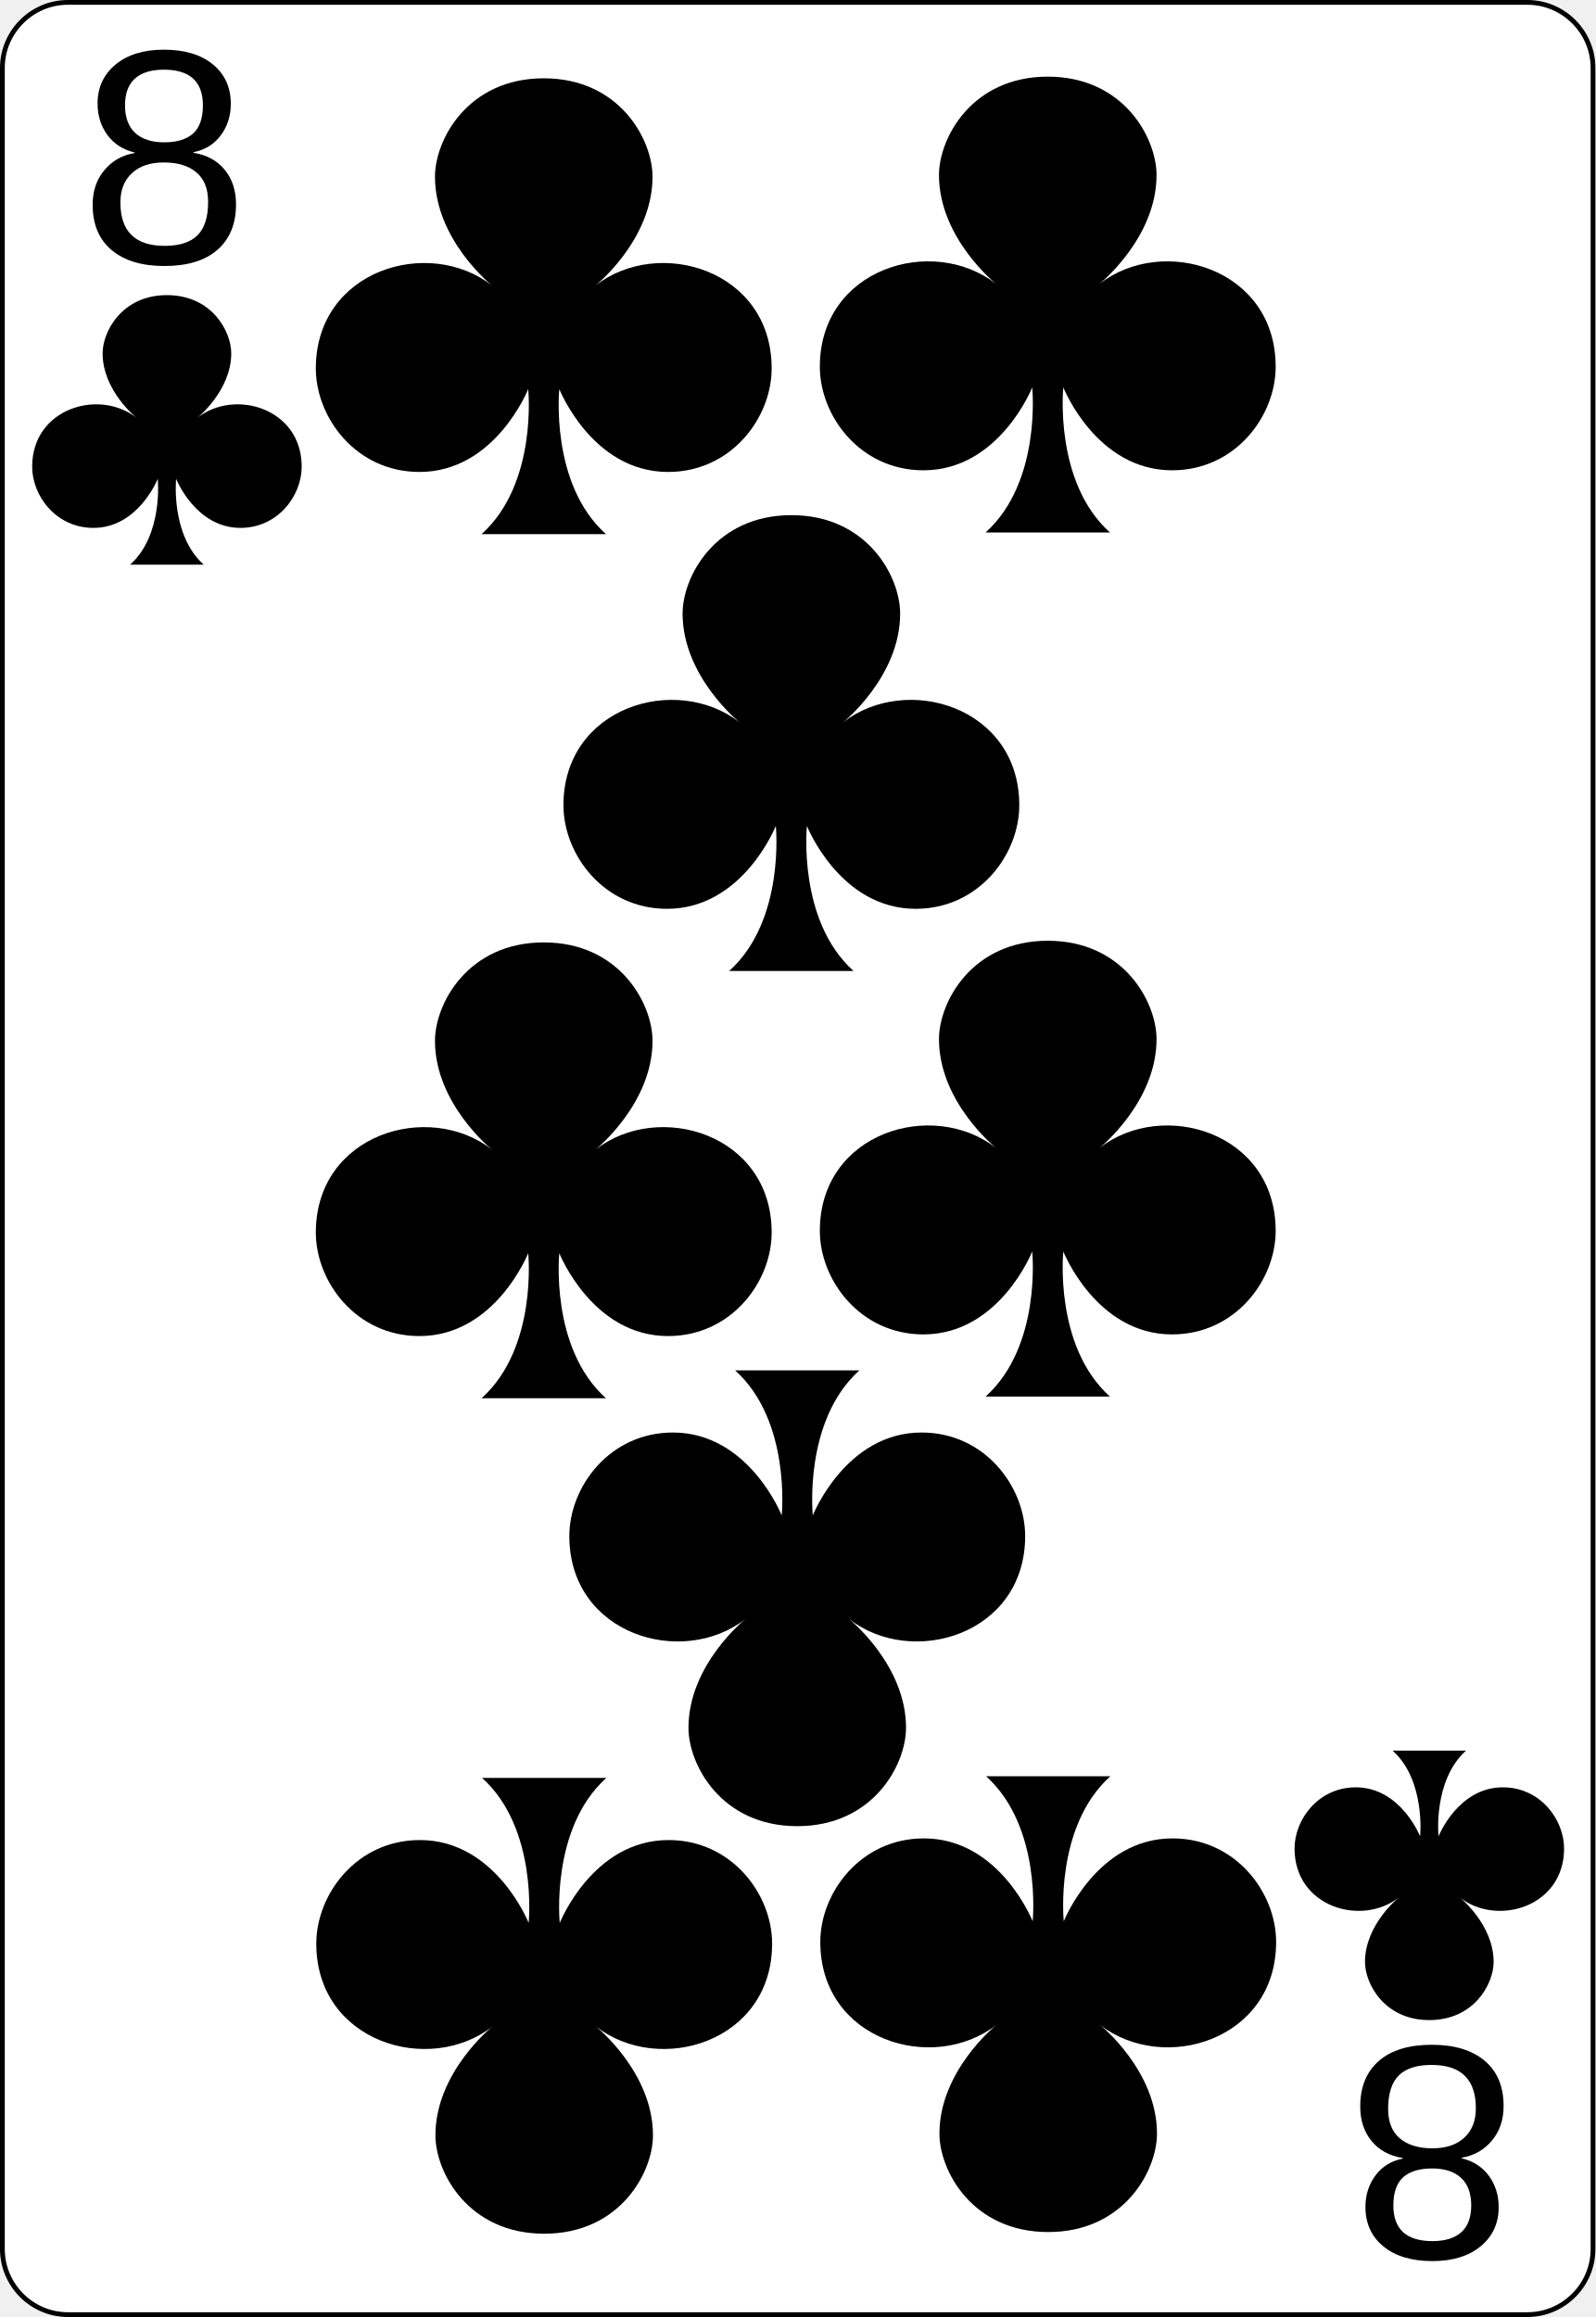
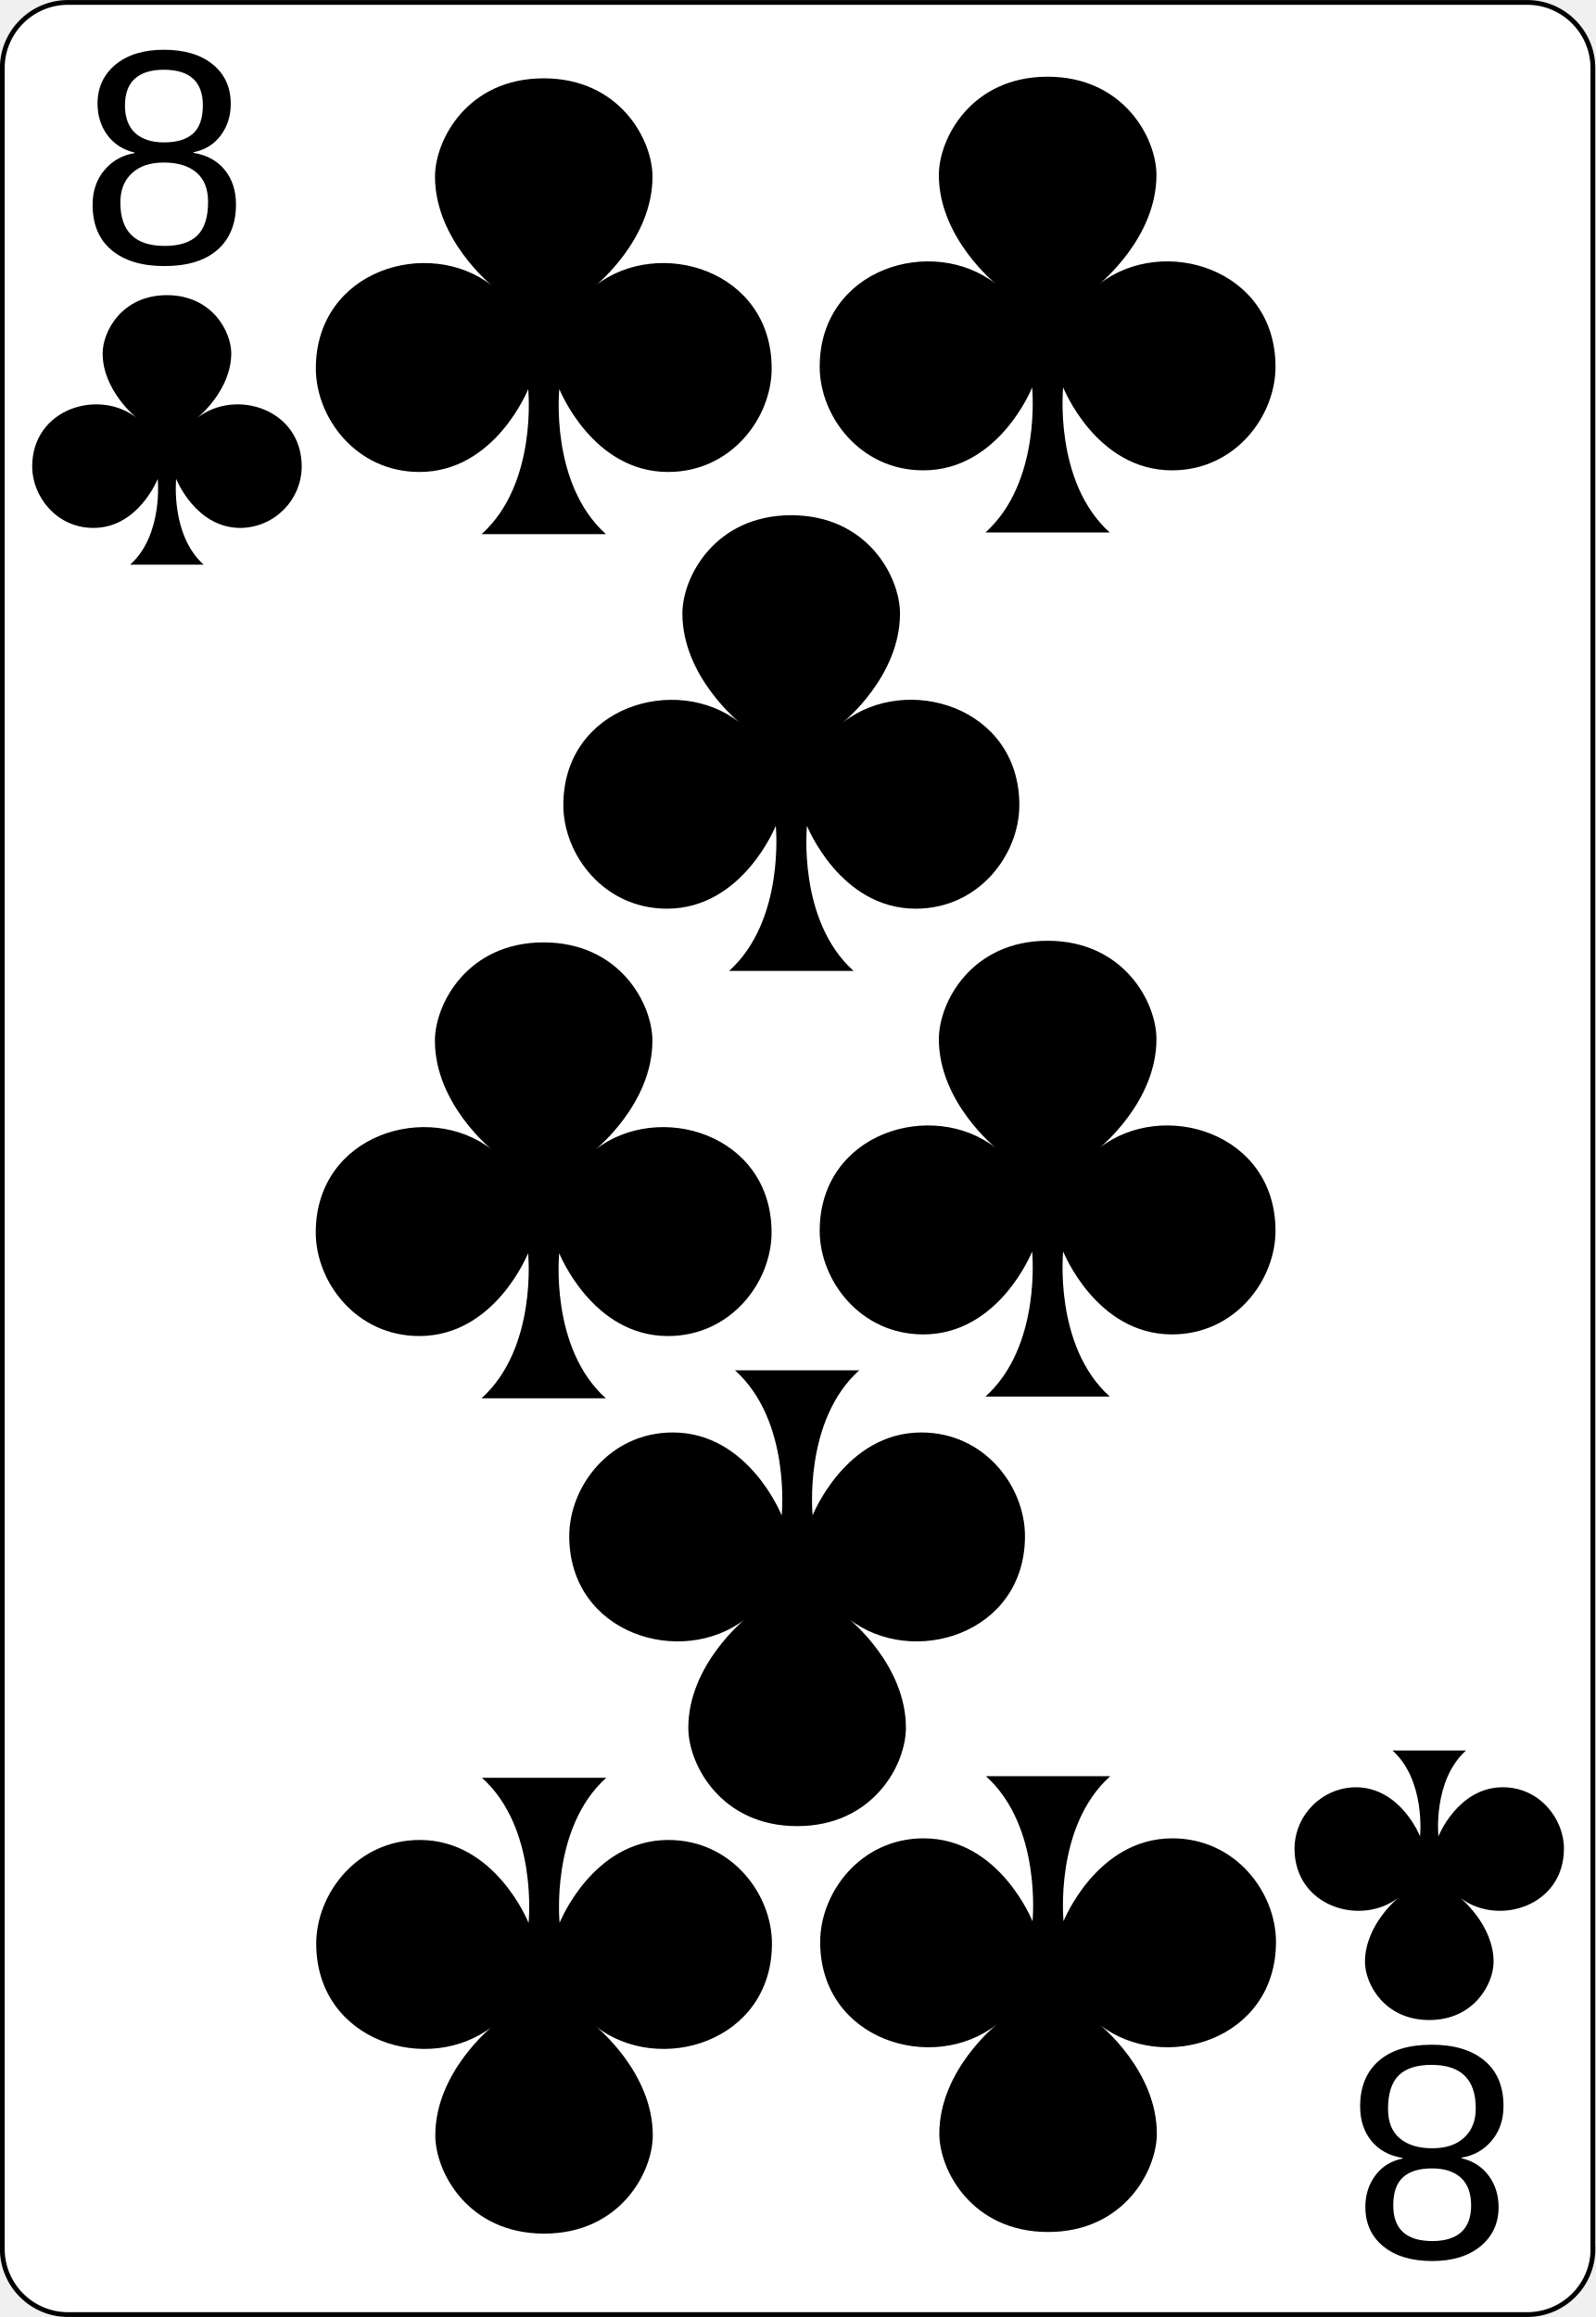
- <svg xmlns="http://www.w3.org/2000/svg" xmlns:xlink="http://www.w3.org/1999/xlink" width="167.087pt" height="242.667pt" viewBox="0 0 167.087 242.667" xml:space="preserve" id="svg2" version="1.1">
-   <defs id="defs41">
-     <radialGradient xlink:href="#linearGradient2984" id="radialGradient3760" cx="48.231" cy="18.138" fx="48.231" fy="18.138" r="9.5" gradientUnits="userSpaceOnUse" gradientTransform="matrix(-1.560526,0.01828294,-0.02684055,-2.290953,123.9838,58.80911)" />
-     <linearGradient id="linearGradient2984">
-       <stop style="stop-color:#000000;stop-opacity:1;" offset="0" id="stop2986" />
-       <stop style="stop-color:#000000;stop-opacity:0.656;" offset="1" id="stop2988" />
-     </linearGradient>
-     <radialGradient xlink:href="#linearGradient3784" id="radialGradient3792" cx="171.487" cy="511.223" fx="171.487" fy="511.223" r="81.903" gradientTransform="matrix(1.152989,-0.6739155,0.3948202,0.6754904,-233.6326,270.4008)" gradientUnits="userSpaceOnUse" />
-     <linearGradient id="linearGradient3784">
-       <stop style="stop-color:#ffffff;stop-opacity:0.534;" offset="0" id="stop3786" />
-       <stop style="stop-color:#000000;stop-opacity:0;" offset="1" id="stop3788" />
-     </linearGradient>
-     <radialGradient r="81.903" fy="511.223" fx="171.487" cy="511.223" cx="171.487" gradientTransform="matrix(1.152989,-0.6739155,0.3948202,0.6754904,-233.6326,270.4008)" gradientUnits="userSpaceOnUse" id="radialGradient3855" xlink:href="#linearGradient3784-4" />
-     <linearGradient id="linearGradient3784-4">
-       <stop style="stop-color:#ffffff;stop-opacity:0.519;" offset="0" id="stop3786-8" />
-       <stop style="stop-color:#000000;stop-opacity:0;" offset="1" id="stop3788-6" />
-     </linearGradient>
-     <radialGradient r="81.903" fy="461.841" fx="181.694" cy="461.841" cx="181.694" gradientTransform="matrix(1.152989,-0.6739155,0.3948202,0.6754904,-233.6326,270.4008)" gradientUnits="userSpaceOnUse" id="radialGradient3916" xlink:href="#linearGradient3784-3" />
-     <linearGradient id="linearGradient3784-3">
-       <stop style="stop-color:#ffffff;stop-opacity:0.702;" offset="0" id="stop3786-86" />
-       <stop style="stop-color:#000000;stop-opacity:0;" offset="1" id="stop3788-2" />
-     </linearGradient>
-   </defs>
-   <g id="Layer_x0020_1" style="fill-rule:nonzero;clip-rule:nonzero;stroke:#000000;stroke-miterlimit:4;">
-     <path style="fill:#FFFFFF;stroke-width:0.5;" d="M166.837,235.548c0,3.777-3.087,6.869-6.871,6.869H7.111c-3.775,0-6.861-3.092-6.861-6.869V7.12C0.25,3.343,3.336,0.25,7.111,0.25h152.855    c3.784,0,6.871,3.093,6.871,6.87v228.428z" id="path5" />
-     <g style="stroke:none;" id="g7">
-       <g id="g9">
- 				
- 			</g>
-     </g>
-     <g id="g15">
- 			
- 		</g>
-     <g id="g19">
- 			
- 		</g>
-     <g style="stroke:none;" id="g23">
-       <g id="g25">
- 				
- 			</g>
-     </g>
-     <g style="stroke:none;" id="g31">
-       <g id="g33">
- 				
- 			</g>
-     </g>
-   </g>
-   <text xml:space="preserve" style="font-size:32px;font-style:normal;font-weight:normal;line-height:125%;letter-spacing:0px;word-spacing:0px;fill:#000000;fill-opacity:1;stroke:none;font-family:Bitstream Vera Sans" x="8.311" y="27.548" id="text3788">
-     <tspan id="tspan3790" x="8.311" y="27.548" style="font-style:normal;font-variant:normal;font-weight:normal;font-stretch:normal;font-family:Arial;-inkscape-font-specification:Arial">8</tspan>
+ <svg xmlns="http://www.w3.org/2000/svg" width="222.78" height="323.56" viewBox="0 0 167.09 242.67">
+   <path d="M166.84 235.55a6.89 6.89 0 01-6.87 6.87H7.1a6.89 6.89 0 01-6.86-6.87V7.12A6.89 6.89 0 017.1.25h152.86c3.78 0 6.87 3.1 6.87 6.87v228.43z" fill="#fff" stroke-width=".5" stroke="#000" />
+   <text style="line-height:125%" x="8.31" y="27.55" font-size="32" font-weight="400" letter-spacing="0" word-spacing="0" font-family="Bitstream Vera Sans">
+     <tspan x="8.31" y="27.55" style="-inkscape-font-specification:Arial" font-family="Arial">8</tspan>
  </text>
-   <g transform="matrix(1.485651,0,0,1.485651,-54.02466,10.01807)" id="layer1-1-4">
-     <path id="cl-9" d="m 50.291,22.698 c 0,0 2.375,-1.9 2.375,-4.534 0,-1.542 -1.369,-4.102 -4.534,-4.102 -3.165,0 -4.534,2.561 -4.534,4.102 0,2.634 2.375,4.534 2.375,4.534 -2.638,-2.055 -7.341,-0.652 -7.341,3.455 0,2.056 1.68,4.318 4.318,4.318 3.165,0 4.534,-3.455 4.534,-3.455 0,0 0.402,3.938 -1.943,6.046 h 5.182 c -2.345,-2.107 -1.943,-6.046 -1.943,-6.046 0,0 1.369,3.455 4.534,3.455 2.639,0 4.318,-2.263 4.318,-4.318 0,-4.107 -4.703,-5.51 -7.341,-3.455 z" style="fill:#000000" />
-   </g>
-   <text xml:space="preserve" style="font-size:32px;font-style:normal;font-weight:normal;line-height:125%;letter-spacing:0px;word-spacing:0px;fill:#000000;fill-opacity:1;stroke:none;font-family:Bitstream Vera Sans" x="-158.864" y="-214.467" id="text3788-8" transform="scale(-1,-1)">
-     <tspan id="tspan3790-7" x="-158.864" y="-214.467" style="font-style:normal;font-variant:normal;font-weight:normal;font-stretch:normal;font-family:Arial;-inkscape-font-specification:Arial">8</tspan>
+   <path d="M20.69 43.74s3.53-2.82 3.53-6.74c0-2.29-2.03-6.09-6.74-6.09s-6.73 3.8-6.73 6.1c0 3.9 3.53 6.73 3.53 6.73-3.92-3.05-10.91-.97-10.91 5.13 0 3.06 2.5 6.42 6.42 6.42 4.7 0 6.73-5.13 6.73-5.13s.6 5.85-2.89 8.98h7.7c-3.48-3.13-2.88-8.98-2.88-8.98s2.03 5.13 6.73 5.13a6.48 6.48 0 006.42-6.42c0-6.1-6.99-8.18-10.9-5.13z" />
+   <text style="line-height:125%" x="-158.86" y="-214.47" transform="scale(-1)" font-size="32" font-weight="400" letter-spacing="0" word-spacing="0" font-family="Bitstream Vera Sans">
+     <tspan x="-158.86" y="-214.47" style="-inkscape-font-specification:Arial" font-family="Arial">8</tspan>
  </text>
-   <g transform="matrix(-1.485651,0,0,-1.485651,221.1992,232.4618)" id="layer1-1-4-1">
-     <path id="cl-9-7" d="m 50.291,22.698 c 0,0 2.375,-1.9 2.375,-4.534 0,-1.542 -1.369,-4.102 -4.534,-4.102 -3.165,0 -4.534,2.561 -4.534,4.102 0,2.634 2.375,4.534 2.375,4.534 -2.638,-2.055 -7.341,-0.652 -7.341,3.455 0,2.056 1.68,4.318 4.318,4.318 3.165,0 4.534,-3.455 4.534,-3.455 0,0 0.402,3.938 -1.943,6.046 h 5.182 c -2.345,-2.107 -1.943,-6.046 -1.943,-6.046 0,0 1.369,3.455 4.534,3.455 2.639,0 4.318,-2.263 4.318,-4.318 0,-4.107 -4.703,-5.51 -7.341,-3.455 z" style="fill:#000000" />
-   </g>
-   <g transform="matrix(2.512578,0,0,2.512578,-63.98839,-27.13112)" id="layer1-1-4-8">
-     <path id="cl-9-8" d="m 50.291,22.698 c 0,0 2.375,-1.9 2.375,-4.534 0,-1.542 -1.369,-4.102 -4.534,-4.102 -3.165,0 -4.534,2.561 -4.534,4.102 0,2.634 2.375,4.534 2.375,4.534 -2.638,-2.055 -7.341,-0.652 -7.341,3.455 0,2.056 1.68,4.318 4.318,4.318 3.165,0 4.534,-3.455 4.534,-3.455 0,0 0.402,3.938 -1.943,6.046 h 5.182 c -2.345,-2.107 -1.943,-6.046 -1.943,-6.046 0,0 1.369,3.455 4.534,3.455 2.639,0 4.318,-2.263 4.318,-4.318 0,-4.107 -4.703,-5.51 -7.341,-3.455 z" style="fill:#000000" />
-   </g>
-   <g transform="matrix(-2.512578,0,0,-2.512578,177.9295,269.2751)" id="layer1-1-4-8-0">
-     <path id="cl-9-8-6" d="m 50.291,22.698 c 0,0 2.375,-1.9 2.375,-4.534 0,-1.542 -1.369,-4.102 -4.534,-4.102 -3.165,0 -4.534,2.561 -4.534,4.102 0,2.634 2.375,4.534 2.375,4.534 -2.638,-2.055 -7.341,-0.652 -7.341,3.455 0,2.056 1.68,4.318 4.318,4.318 3.165,0 4.534,-3.455 4.534,-3.455 0,0 0.402,3.938 -1.943,6.046 h 5.182 c -2.345,-2.107 -1.943,-6.046 -1.943,-6.046 0,0 1.369,3.455 4.534,3.455 2.639,0 4.318,-2.263 4.318,-4.318 0,-4.107 -4.703,-5.51 -7.341,-3.455 z" style="fill:#000000" />
-   </g>
-   <g transform="matrix(2.512578,0,0,2.512578,-63.98839,63.36968)" id="layer1-1-4-8-2">
-     <path id="cl-9-8-0" d="m 50.291,22.698 c 0,0 2.375,-1.9 2.375,-4.534 0,-1.542 -1.369,-4.102 -4.534,-4.102 -3.165,0 -4.534,2.561 -4.534,4.102 0,2.634 2.375,4.534 2.375,4.534 -2.638,-2.055 -7.341,-0.652 -7.341,3.455 0,2.056 1.68,4.318 4.318,4.318 3.165,0 4.534,-3.455 4.534,-3.455 0,0 0.402,3.938 -1.943,6.046 h 5.182 c -2.345,-2.107 -1.943,-6.046 -1.943,-6.046 0,0 1.369,3.455 4.534,3.455 2.639,0 4.318,-2.263 4.318,-4.318 0,-4.107 -4.703,-5.51 -7.341,-3.455 z" style="fill:#000000" />
-   </g>
-   <g transform="matrix(2.512578,0,0,2.512578,-11.20333,-27.30484)" id="layer1-1-4-8-8">
-     <path id="cl-9-8-9" d="m 50.291,22.698 c 0,0 2.375,-1.9 2.375,-4.534 0,-1.542 -1.369,-4.102 -4.534,-4.102 -3.165,0 -4.534,2.561 -4.534,4.102 0,2.634 2.375,4.534 2.375,4.534 -2.638,-2.055 -7.341,-0.652 -7.341,3.455 0,2.056 1.68,4.318 4.318,4.318 3.165,0 4.534,-3.455 4.534,-3.455 0,0 0.402,3.938 -1.943,6.046 h 5.182 c -2.345,-2.107 -1.943,-6.046 -1.943,-6.046 0,0 1.369,3.455 4.534,3.455 2.639,0 4.318,-2.263 4.318,-4.318 0,-4.107 -4.703,-5.51 -7.341,-3.455 z" style="fill:#000000" />
-   </g>
-   <g transform="matrix(-2.512578,0,0,-2.512578,230.7146,269.1014)" id="layer1-1-4-8-0-2">
-     <path id="cl-9-8-6-6" d="m 50.291,22.698 c 0,0 2.375,-1.9 2.375,-4.534 0,-1.542 -1.369,-4.102 -4.534,-4.102 -3.165,0 -4.534,2.561 -4.534,4.102 0,2.634 2.375,4.534 2.375,4.534 -2.638,-2.055 -7.341,-0.652 -7.341,3.455 0,2.056 1.68,4.318 4.318,4.318 3.165,0 4.534,-3.455 4.534,-3.455 0,0 0.402,3.938 -1.943,6.046 h 5.182 c -2.345,-2.107 -1.943,-6.046 -1.943,-6.046 0,0 1.369,3.455 4.534,3.455 2.639,0 4.318,-2.263 4.318,-4.318 0,-4.107 -4.703,-5.51 -7.341,-3.455 z" style="fill:#000000" />
-   </g>
-   <g transform="matrix(2.512578,0,0,2.512578,-11.20333,63.19596)" id="layer1-1-4-8-2-6">
-     <path id="cl-9-8-0-4" d="m 50.291,22.698 c 0,0 2.375,-1.9 2.375,-4.534 0,-1.542 -1.369,-4.102 -4.534,-4.102 -3.165,0 -4.534,2.561 -4.534,4.102 0,2.634 2.375,4.534 2.375,4.534 -2.638,-2.055 -7.341,-0.652 -7.341,3.455 0,2.056 1.68,4.318 4.318,4.318 3.165,0 4.534,-3.455 4.534,-3.455 0,0 0.402,3.938 -1.943,6.046 h 5.182 c -2.345,-2.107 -1.943,-6.046 -1.943,-6.046 0,0 1.369,3.455 4.534,3.455 2.639,0 4.318,-2.263 4.318,-4.318 0,-4.107 -4.703,-5.51 -7.341,-3.455 z" style="fill:#000000" />
-   </g>
-   <g transform="matrix(2.512578,0,0,2.512578,-38.0557,18.62236)" id="layer1-1-4-8-6">
-     <path id="cl-9-8-8" d="m 50.291,22.698 c 0,0 2.375,-1.9 2.375,-4.534 0,-1.542 -1.369,-4.102 -4.534,-4.102 -3.165,0 -4.534,2.561 -4.534,4.102 0,2.634 2.375,4.534 2.375,4.534 -2.638,-2.055 -7.341,-0.652 -7.341,3.455 0,2.056 1.68,4.318 4.318,4.318 3.165,0 4.534,-3.455 4.534,-3.455 0,0 0.402,3.938 -1.943,6.046 h 5.182 c -2.345,-2.107 -1.943,-6.046 -1.943,-6.046 0,0 1.369,3.455 4.534,3.455 2.639,0 4.318,-2.263 4.318,-4.318 0,-4.107 -4.703,-5.51 -7.341,-3.455 z" style="fill:#000000" />
-   </g>
-   <g transform="matrix(-2.512578,0,0,-2.512578,204.4313,226.5922)" id="layer1-1-4-8-6-8">
-     <path id="cl-9-8-8-8" d="m 50.291,22.698 c 0,0 2.375,-1.9 2.375,-4.534 0,-1.542 -1.369,-4.102 -4.534,-4.102 -3.165,0 -4.534,2.561 -4.534,4.102 0,2.634 2.375,4.534 2.375,4.534 -2.638,-2.055 -7.341,-0.652 -7.341,3.455 0,2.056 1.68,4.318 4.318,4.318 3.165,0 4.534,-3.455 4.534,-3.455 0,0 0.402,3.938 -1.943,6.046 h 5.182 c -2.345,-2.107 -1.943,-6.046 -1.943,-6.046 0,0 1.369,3.455 4.534,3.455 2.639,0 4.318,-2.263 4.318,-4.318 0,-4.107 -4.703,-5.51 -7.341,-3.455 z" style="fill:#000000" />
-   </g>
+   <path d="M146.48 198.74s-3.52 2.82-3.52 6.74c0 2.29 2.03 6.09 6.73 6.09s6.74-3.8 6.74-6.1c0-3.9-3.53-6.73-3.53-6.73 3.92 3.05 10.9.97 10.9-5.13 0-3.06-2.5-6.42-6.41-6.42-4.7 0-6.74 5.14-6.74 5.14s-.6-5.85 2.89-8.99h-7.7c3.49 3.13 2.89 8.99 2.89 8.99s-2.03-5.14-6.74-5.14a6.48 6.48 0 00-6.41 6.42c0 6.1 6.98 8.18 10.9 5.13zM62.38 29.9s5.96-4.77 5.96-11.4c0-3.87-3.44-10.3-11.4-10.3s-11.38 6.43-11.38 10.3c0 6.62 5.96 11.4 5.96 11.4-6.63-5.16-18.44-1.64-18.44 8.68 0 5.17 4.22 10.85 10.85 10.85 7.95 0 11.39-8.68 11.39-8.68s1.01 9.9-4.88 15.19h13.02c-5.9-5.3-4.88-15.2-4.88-15.2s3.44 8.69 11.39 8.69c6.63 0 10.85-5.69 10.85-10.85 0-10.32-11.82-13.84-18.45-8.68zM51.56 212.24s-5.97 4.78-5.97 11.4c0 3.87 3.44 10.3 11.4 10.3s11.38-6.43 11.38-10.3c0-6.62-5.96-11.4-5.96-11.4 6.63 5.17 18.44 1.64 18.44-8.68 0-5.16-4.22-10.85-10.85-10.85-7.95 0-11.39 8.68-11.39 8.68s-1-9.89 4.88-15.19H50.48c5.9 5.3 4.88 15.2 4.88 15.2s-3.44-8.69-11.39-8.69c-6.63 0-10.85 5.69-10.85 10.85 0 10.32 11.82 13.85 18.45 8.68zm10.8-91.84s5.97-4.77 5.97-11.4c0-3.87-3.44-10.3-11.4-10.3s-11.38 6.44-11.38 10.3c0 6.63 5.96 11.4 5.96 11.4-6.62-5.16-18.44-1.64-18.44 8.68 0 5.17 4.22 10.85 10.85 10.85 7.95 0 11.39-8.68 11.39-8.68s1.01 9.9-4.88 15.2h13.02c-5.9-5.3-4.88-15.2-4.88-15.2s3.44 8.68 11.39 8.68c6.63 0 10.85-5.69 10.85-10.85 0-10.32-11.82-13.84-18.45-8.68zm52.79-90.67s5.97-4.78 5.97-11.4c0-3.87-3.44-10.3-11.4-10.3s-11.39 6.43-11.39 10.3c0 6.62 5.97 11.4 5.97 11.4-6.63-5.17-18.45-1.64-18.45 8.68 0 5.16 4.22 10.85 10.85 10.85 7.96 0 11.4-8.68 11.4-8.68s1 9.89-4.89 15.19h13.02c-5.89-5.3-4.88-15.2-4.88-15.2s3.44 8.69 11.4 8.69c6.62 0 10.84-5.69 10.84-10.85 0-10.32-11.81-13.85-18.44-8.68zm-10.8 182.34s-5.97 4.77-5.97 11.4c0 3.87 3.44 10.3 11.39 10.3s11.39-6.44 11.39-10.3c0-6.63-5.97-11.4-5.97-11.4 6.63 5.16 18.45 1.64 18.45-8.68 0-5.17-4.22-10.85-10.85-10.85-7.95 0-11.4 8.68-11.4 8.68s-1-9.9 4.89-15.19h-13.02c5.89 5.3 4.88 15.2 4.88 15.2s-3.44-8.69-11.4-8.69c-6.62 0-10.84 5.69-10.84 10.85 0 10.32 11.82 13.84 18.44 8.68zm10.8-91.84s5.97-4.78 5.97-11.4c0-3.87-3.44-10.3-11.4-10.3s-11.39 6.43-11.39 10.3c0 6.62 5.97 11.4 5.97 11.4-6.63-5.17-18.45-1.64-18.45 8.68 0 5.16 4.22 10.85 10.85 10.85 7.96 0 11.4-8.68 11.4-8.68s1 9.9-4.89 15.19h13.02c-5.89-5.3-4.88-15.2-4.88-15.2s3.44 8.69 11.4 8.69c6.62 0 10.84-5.69 10.84-10.85 0-10.32-11.81-13.85-18.44-8.68zM88.3 75.65s5.96-4.77 5.96-11.39c0-3.87-3.44-10.3-11.39-10.3s-11.4 6.43-11.4 10.3c0 6.62 5.98 11.4 5.98 11.4C70.83 70.48 59 74 59 84.32c0 5.17 4.22 10.85 10.85 10.85 7.95 0 11.4-8.68 11.4-8.68s1 9.9-4.89 15.2H89.4c-5.9-5.3-4.88-15.2-4.88-15.2s3.44 8.68 11.4 8.68c6.62 0 10.84-5.68 10.84-10.85 0-10.32-11.82-13.84-18.44-8.68zm-10.24 93.91s-5.97 4.78-5.97 11.4c0 3.87 3.44 10.3 11.4 10.3s11.39-6.43 11.39-10.3c0-6.63-5.97-11.4-5.97-11.4 6.63 5.16 18.44 1.64 18.44-8.68 0-5.17-4.22-10.85-10.85-10.85-7.95 0-11.39 8.68-11.39 8.68s-1-9.9 4.88-15.19H76.98c5.9 5.3 4.89 15.2 4.89 15.2s-3.44-8.69-11.4-8.69c-6.63 0-10.85 5.69-10.85 10.85 0 10.32 11.82 13.84 18.45 8.68z" />
</svg>
